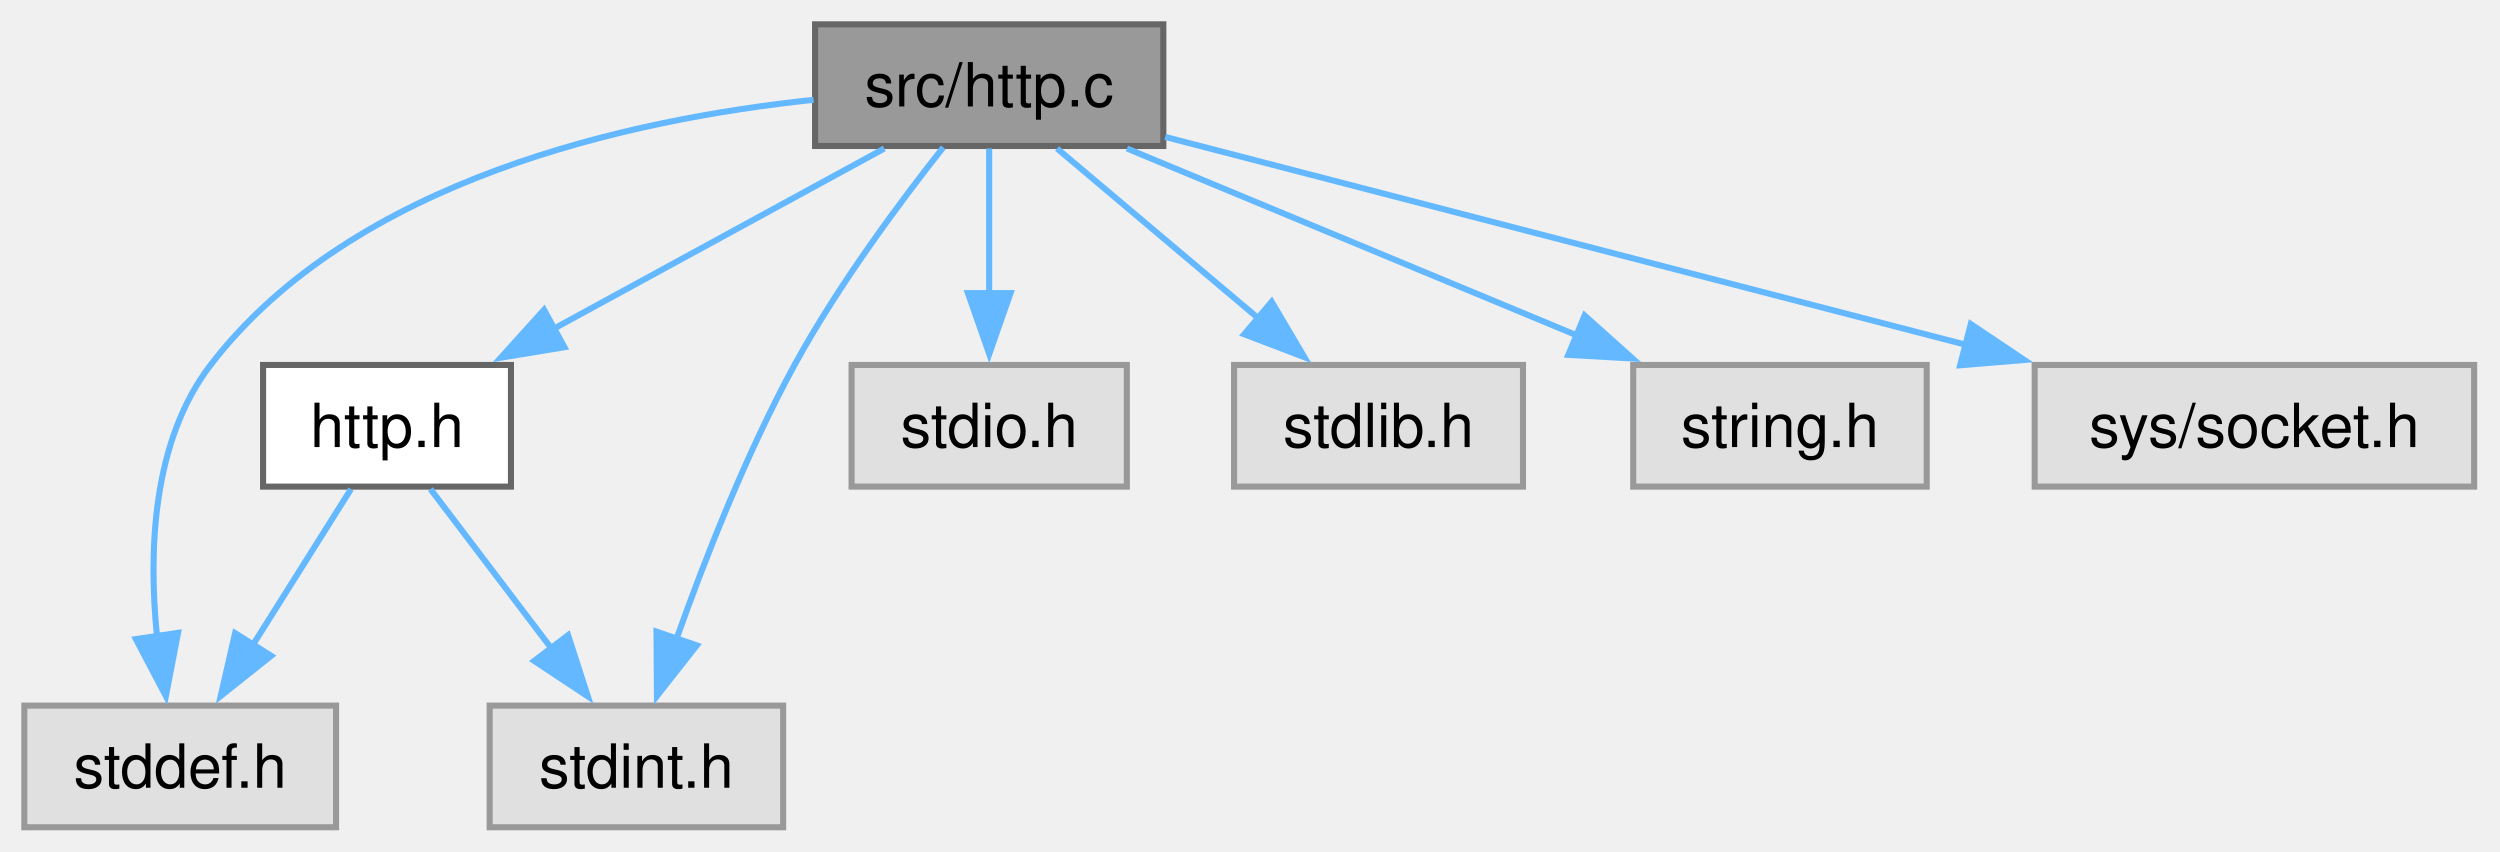
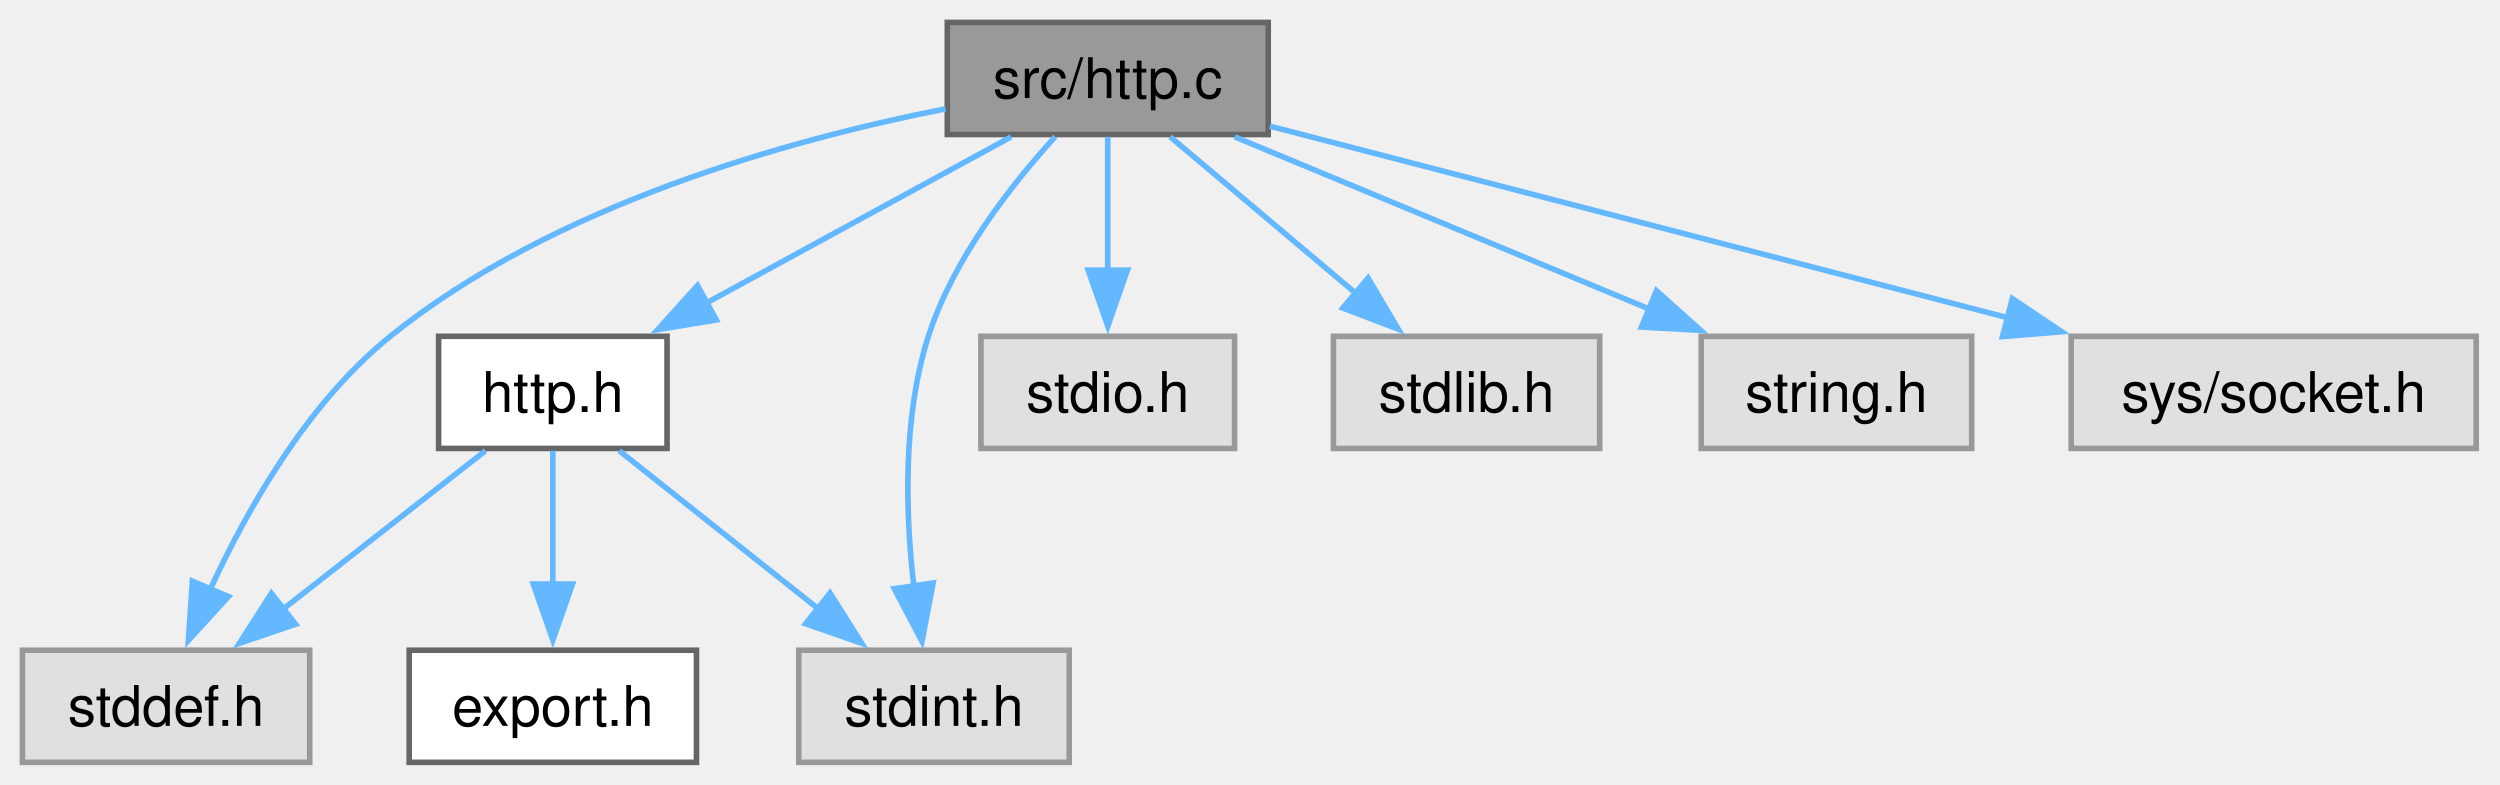
- <svg xmlns="http://www.w3.org/2000/svg" xmlns:xlink="http://www.w3.org/1999/xlink" width="411pt" height="140pt" viewBox="0.00 0.00 411.00 140.00">
+ <svg xmlns="http://www.w3.org/2000/svg" xmlns:xlink="http://www.w3.org/1999/xlink" width="446pt" height="140pt" viewBox="0.00 0.00 446.00 140.00">
  <g id="graph0" class="graph" transform="scale(1 1) rotate(0) translate(4 136)">
    <g id="Node000001" class="node">
      <g id="a_Node000001">
        <a xlink:title=" ">
-           <polygon fill="#999999" stroke="#666666" points="187.25,-132 130,-132 130,-112 187.25,-112 187.25,-132" />
-           <text xml:space="preserve" text-anchor="middle" x="158.62" y="-118.5" font-family="Helvetica,sans-Serif" font-size="10.00">src/http.c</text>
+           <polygon fill="#999999" stroke="#666666" points="222.25,-132 165,-132 165,-112 222.25,-112 222.25,-132" />
+           <text xml:space="preserve" text-anchor="middle" x="193.62" y="-118.5" font-family="Helvetica,sans-Serif" font-size="10.00">src/http.c</text>
        </a>
      </g>
    </g>
    <g id="Node000002" class="node">
      <g id="a_Node000002">
        <a xlink:href="http_8h.html" target="_top" xlink:title=" ">
-           <polygon fill="white" stroke="#666666" points="80,-76 39.25,-76 39.25,-56 80,-56 80,-76" />
-           <text xml:space="preserve" text-anchor="middle" x="59.62" y="-62.5" font-family="Helvetica,sans-Serif" font-size="10.00">http.h</text>
+           <polygon fill="white" stroke="#666666" points="115,-76 74.25,-76 74.25,-56 115,-56 115,-76" />
+           <text xml:space="preserve" text-anchor="middle" x="94.62" y="-62.5" font-family="Helvetica,sans-Serif" font-size="10.00">http.h</text>
        </a>
      </g>
    </g>
    <g id="edge1_Node000001_Node000002" class="edge">
      <g id="a_edge1_Node000001_Node000002">
        <a xlink:title=" ">
-           <path fill="none" stroke="#63b8ff" d="M141.38,-111.59C126.28,-103.36 104.1,-91.26 86.64,-81.74" />
-           <polygon fill="#63b8ff" stroke="#63b8ff" points="88.79,-78.92 78.33,-77.2 85.44,-85.07 88.79,-78.92" />
+           <path fill="none" stroke="#63b8ff" d="M176.38,-111.59C161.28,-103.36 139.1,-91.26 121.64,-81.74" />
+           <polygon fill="#63b8ff" stroke="#63b8ff" points="123.79,-78.92 113.33,-77.2 120.44,-85.07 123.79,-78.92" />
        </a>
      </g>
    </g>
-     <g id="Node000003" class="node">
-       <g id="a_Node000003">
+     <g id="Node000004" class="node">
+       <g id="a_Node000004">
        <a xlink:title=" ">
          <polygon fill="#e0e0e0" stroke="#999999" points="51.25,-20 0,-20 0,0 51.25,0 51.25,-20" />
          <text xml:space="preserve" text-anchor="middle" x="25.62" y="-6.5" font-family="Helvetica,sans-Serif" font-size="10.00">stddef.h</text>
        </a>
      </g>
    </g>
-     <g id="edge4_Node000001_Node000003" class="edge">
-       <g id="a_edge4_Node000001_Node000003">
-         <a xlink:title=" ">
-           <path fill="none" stroke="#63b8ff" d="M129.75,-119.59C99.78,-116.43 54.08,-106.55 30.62,-76 21.02,-63.49 20.39,-45.34 21.81,-31.4" />
-           <polygon fill="#63b8ff" stroke="#63b8ff" points="25.27,-31.96 23.27,-21.56 18.34,-30.93 25.27,-31.96" />
-         </a>
-       </g>
-     </g>
-     <g id="Node000004" class="node">
-       <g id="a_Node000004">
-         <a xlink:title=" ">
-           <polygon fill="#e0e0e0" stroke="#999999" points="124.75,-20 76.5,-20 76.5,0 124.75,0 124.75,-20" />
-           <text xml:space="preserve" text-anchor="middle" x="100.62" y="-6.5" font-family="Helvetica,sans-Serif" font-size="10.00">stdint.h</text>
-         </a>
-       </g>
-     </g>
    <g id="edge5_Node000001_Node000004" class="edge">
      <g id="a_edge5_Node000001_Node000004">
        <a xlink:title=" ">
-           <path fill="none" stroke="#63b8ff" d="M151.07,-111.77C144.1,-102.97 133.79,-89.13 126.62,-76 118.69,-61.46 111.84,-43.98 107.16,-30.81" />
-           <polygon fill="#63b8ff" stroke="#63b8ff" points="110.55,-29.9 104,-21.57 103.93,-32.16 110.55,-29.9" />
+           <path fill="none" stroke="#63b8ff" d="M164.71,-116.59C136.83,-111.1 94.69,-99.44 65.62,-76 50.81,-64.06 40.03,-45.06 33.42,-30.68" />
+           <polygon fill="#63b8ff" stroke="#63b8ff" points="36.75,-29.57 29.61,-21.75 30.32,-32.32 36.75,-29.57" />
        </a>
      </g>
    </g>
    <g id="Node000005" class="node">
      <g id="a_Node000005">
        <a xlink:title=" ">
-           <polygon fill="#e0e0e0" stroke="#999999" points="181.25,-76 136,-76 136,-56 181.25,-56 181.25,-76" />
-           <text xml:space="preserve" text-anchor="middle" x="158.62" y="-62.5" font-family="Helvetica,sans-Serif" font-size="10.00">stdio.h</text>
+           <polygon fill="#e0e0e0" stroke="#999999" points="186.75,-20 138.5,-20 138.5,0 186.75,0 186.75,-20" />
+           <text xml:space="preserve" text-anchor="middle" x="162.62" y="-6.5" font-family="Helvetica,sans-Serif" font-size="10.00">stdint.h</text>
        </a>
      </g>
    </g>
    <g id="edge6_Node000001_Node000005" class="edge">
      <g id="a_edge6_Node000001_Node000005">
        <a xlink:title=" ">
-           <path fill="none" stroke="#63b8ff" d="M158.62,-111.59C158.62,-105.01 158.62,-95.96 158.62,-87.73" />
-           <polygon fill="#63b8ff" stroke="#63b8ff" points="162.13,-87.81 158.63,-77.81 155.13,-87.81 162.13,-87.81" />
+           <path fill="none" stroke="#63b8ff" d="M184.27,-111.63C176.51,-103.14 166.06,-89.88 161.62,-76 156.99,-61.5 157.52,-44.23 159.06,-31.14" />
+           <polygon fill="#63b8ff" stroke="#63b8ff" points="162.47,-32 160.48,-21.59 155.54,-30.97 162.47,-32" />
        </a>
      </g>
    </g>
    <g id="Node000006" class="node">
      <g id="a_Node000006">
        <a xlink:title=" ">
-           <polygon fill="#e0e0e0" stroke="#999999" points="246.38,-76 198.88,-76 198.88,-56 246.38,-56 246.38,-76" />
-           <text xml:space="preserve" text-anchor="middle" x="222.62" y="-62.5" font-family="Helvetica,sans-Serif" font-size="10.00">stdlib.h</text>
+           <polygon fill="#e0e0e0" stroke="#999999" points="216.25,-76 171,-76 171,-56 216.25,-56 216.25,-76" />
+           <text xml:space="preserve" text-anchor="middle" x="193.62" y="-62.5" font-family="Helvetica,sans-Serif" font-size="10.00">stdio.h</text>
        </a>
      </g>
    </g>
    <g id="edge7_Node000001_Node000006" class="edge">
      <g id="a_edge7_Node000001_Node000006">
        <a xlink:title=" ">
-           <path fill="none" stroke="#63b8ff" d="M169.77,-111.59C178.95,-103.85 192.18,-92.69 203.11,-83.47" />
-           <polygon fill="#63b8ff" stroke="#63b8ff" points="205.06,-86.4 210.45,-77.27 200.55,-81.05 205.06,-86.4" />
+           <path fill="none" stroke="#63b8ff" d="M193.62,-111.59C193.62,-105.01 193.62,-95.96 193.62,-87.73" />
+           <polygon fill="#63b8ff" stroke="#63b8ff" points="197.13,-87.81 193.63,-77.81 190.13,-87.81 197.13,-87.81" />
        </a>
      </g>
    </g>
    <g id="Node000007" class="node">
      <g id="a_Node000007">
        <a xlink:title=" ">
-           <polygon fill="#e0e0e0" stroke="#999999" points="312.75,-76 264.5,-76 264.5,-56 312.75,-56 312.75,-76" />
-           <text xml:space="preserve" text-anchor="middle" x="288.62" y="-62.5" font-family="Helvetica,sans-Serif" font-size="10.00">string.h</text>
+           <polygon fill="#e0e0e0" stroke="#999999" points="281.38,-76 233.88,-76 233.88,-56 281.38,-56 281.38,-76" />
+           <text xml:space="preserve" text-anchor="middle" x="257.62" y="-62.5" font-family="Helvetica,sans-Serif" font-size="10.00">stdlib.h</text>
        </a>
      </g>
    </g>
    <g id="edge8_Node000001_Node000007" class="edge">
      <g id="a_edge8_Node000001_Node000007">
        <a xlink:title=" ">
-           <path fill="none" stroke="#63b8ff" d="M181.27,-111.59C201.74,-103.09 232.14,-90.46 255.37,-80.81" />
-           <polygon fill="#63b8ff" stroke="#63b8ff" points="256.51,-84.13 264.41,-77.06 253.83,-77.66 256.51,-84.13" />
+           <path fill="none" stroke="#63b8ff" d="M204.77,-111.59C213.95,-103.85 227.18,-92.69 238.11,-83.47" />
+           <polygon fill="#63b8ff" stroke="#63b8ff" points="240.06,-86.4 245.45,-77.27 235.55,-81.05 240.06,-86.4" />
        </a>
      </g>
    </g>
    <g id="Node000008" class="node">
      <g id="a_Node000008">
        <a xlink:title=" ">
-           <polygon fill="#e0e0e0" stroke="#999999" points="402.75,-76 330.5,-76 330.5,-56 402.75,-56 402.75,-76" />
-           <text xml:space="preserve" text-anchor="middle" x="366.62" y="-62.5" font-family="Helvetica,sans-Serif" font-size="10.00">sys/socket.h</text>
+           <polygon fill="#e0e0e0" stroke="#999999" points="347.75,-76 299.5,-76 299.5,-56 347.75,-56 347.75,-76" />
+           <text xml:space="preserve" text-anchor="middle" x="323.62" y="-62.5" font-family="Helvetica,sans-Serif" font-size="10.00">string.h</text>
        </a>
      </g>
    </g>
    <g id="edge9_Node000001_Node000008" class="edge">
      <g id="a_edge9_Node000001_Node000008">
        <a xlink:title=" ">
-           <path fill="none" stroke="#63b8ff" d="M187.55,-113.49C221.63,-104.64 278.74,-89.82 319.29,-79.29" />
-           <polygon fill="#63b8ff" stroke="#63b8ff" points="320,-82.72 328.8,-76.82 318.24,-75.95 320,-82.72" />
+           <path fill="none" stroke="#63b8ff" d="M216.27,-111.59C236.74,-103.09 267.14,-90.46 290.37,-80.81" />
+           <polygon fill="#63b8ff" stroke="#63b8ff" points="291.51,-84.13 299.41,-77.06 288.83,-77.66 291.51,-84.13" />
+         </a>
+       </g>
+     </g>
+     <g id="Node000009" class="node">
+       <g id="a_Node000009">
+         <a xlink:title=" ">
+           <polygon fill="#e0e0e0" stroke="#999999" points="437.75,-76 365.5,-76 365.5,-56 437.75,-56 437.75,-76" />
+           <text xml:space="preserve" text-anchor="middle" x="401.62" y="-62.5" font-family="Helvetica,sans-Serif" font-size="10.00">sys/socket.h</text>
+         </a>
+       </g>
+     </g>
+     <g id="edge10_Node000001_Node000009" class="edge">
+       <g id="a_edge10_Node000001_Node000009">
+         <a xlink:title=" ">
+           <path fill="none" stroke="#63b8ff" d="M222.55,-113.49C256.63,-104.64 313.74,-89.82 354.29,-79.29" />
+           <polygon fill="#63b8ff" stroke="#63b8ff" points="355,-82.72 363.8,-76.82 353.24,-75.95 355,-82.72" />
+         </a>
+       </g>
+     </g>
+     <g id="Node000003" class="node">
+       <g id="a_Node000003">
+         <a xlink:href="export_8h.html" target="_top" xlink:title=" ">
+           <polygon fill="white" stroke="#666666" points="120.25,-20 69,-20 69,0 120.25,0 120.25,-20" />
+           <text xml:space="preserve" text-anchor="middle" x="94.62" y="-6.5" font-family="Helvetica,sans-Serif" font-size="10.00">export.h</text>
        </a>
      </g>
    </g>
    <g id="edge2_Node000002_Node000003" class="edge">
      <g id="a_edge2_Node000002_Node000003">
        <a xlink:title=" ">
-           <path fill="none" stroke="#63b8ff" d="M53.7,-55.59C49.27,-48.55 43.05,-38.67 37.59,-30" />
-           <polygon fill="#63b8ff" stroke="#63b8ff" points="40.58,-28.18 32.29,-21.58 34.65,-31.91 40.58,-28.18" />
+           <path fill="none" stroke="#63b8ff" d="M94.62,-55.59C94.62,-49.01 94.62,-39.96 94.62,-31.73" />
+           <polygon fill="#63b8ff" stroke="#63b8ff" points="98.13,-31.81 94.63,-21.81 91.13,-31.81 98.13,-31.81" />
        </a>
      </g>
    </g>
    <g id="edge3_Node000002_Node000004" class="edge">
      <g id="a_edge3_Node000002_Node000004">
        <a xlink:title=" ">
-           <path fill="none" stroke="#63b8ff" d="M66.77,-55.59C72.23,-48.39 79.95,-38.23 86.63,-29.43" />
-           <polygon fill="#63b8ff" stroke="#63b8ff" points="89.39,-31.58 92.65,-21.5 83.82,-27.35 89.39,-31.58" />
+           <path fill="none" stroke="#63b8ff" d="M82.61,-55.59C72.61,-47.77 58.16,-36.46 46.32,-27.19" />
+           <polygon fill="#63b8ff" stroke="#63b8ff" points="48.73,-24.64 38.7,-21.23 44.42,-30.15 48.73,-24.64" />
+         </a>
+       </g>
+     </g>
+     <g id="edge4_Node000002_Node000005" class="edge">
+       <g id="a_edge4_Node000002_Node000005">
+         <a xlink:title=" ">
+           <path fill="none" stroke="#63b8ff" d="M106.47,-55.59C116.32,-47.77 130.56,-36.46 142.23,-27.19" />
+           <polygon fill="#63b8ff" stroke="#63b8ff" points="144.08,-30.2 149.73,-21.24 139.72,-24.72 144.08,-30.2" />
        </a>
      </g>
    </g>
  </g>
</svg>
